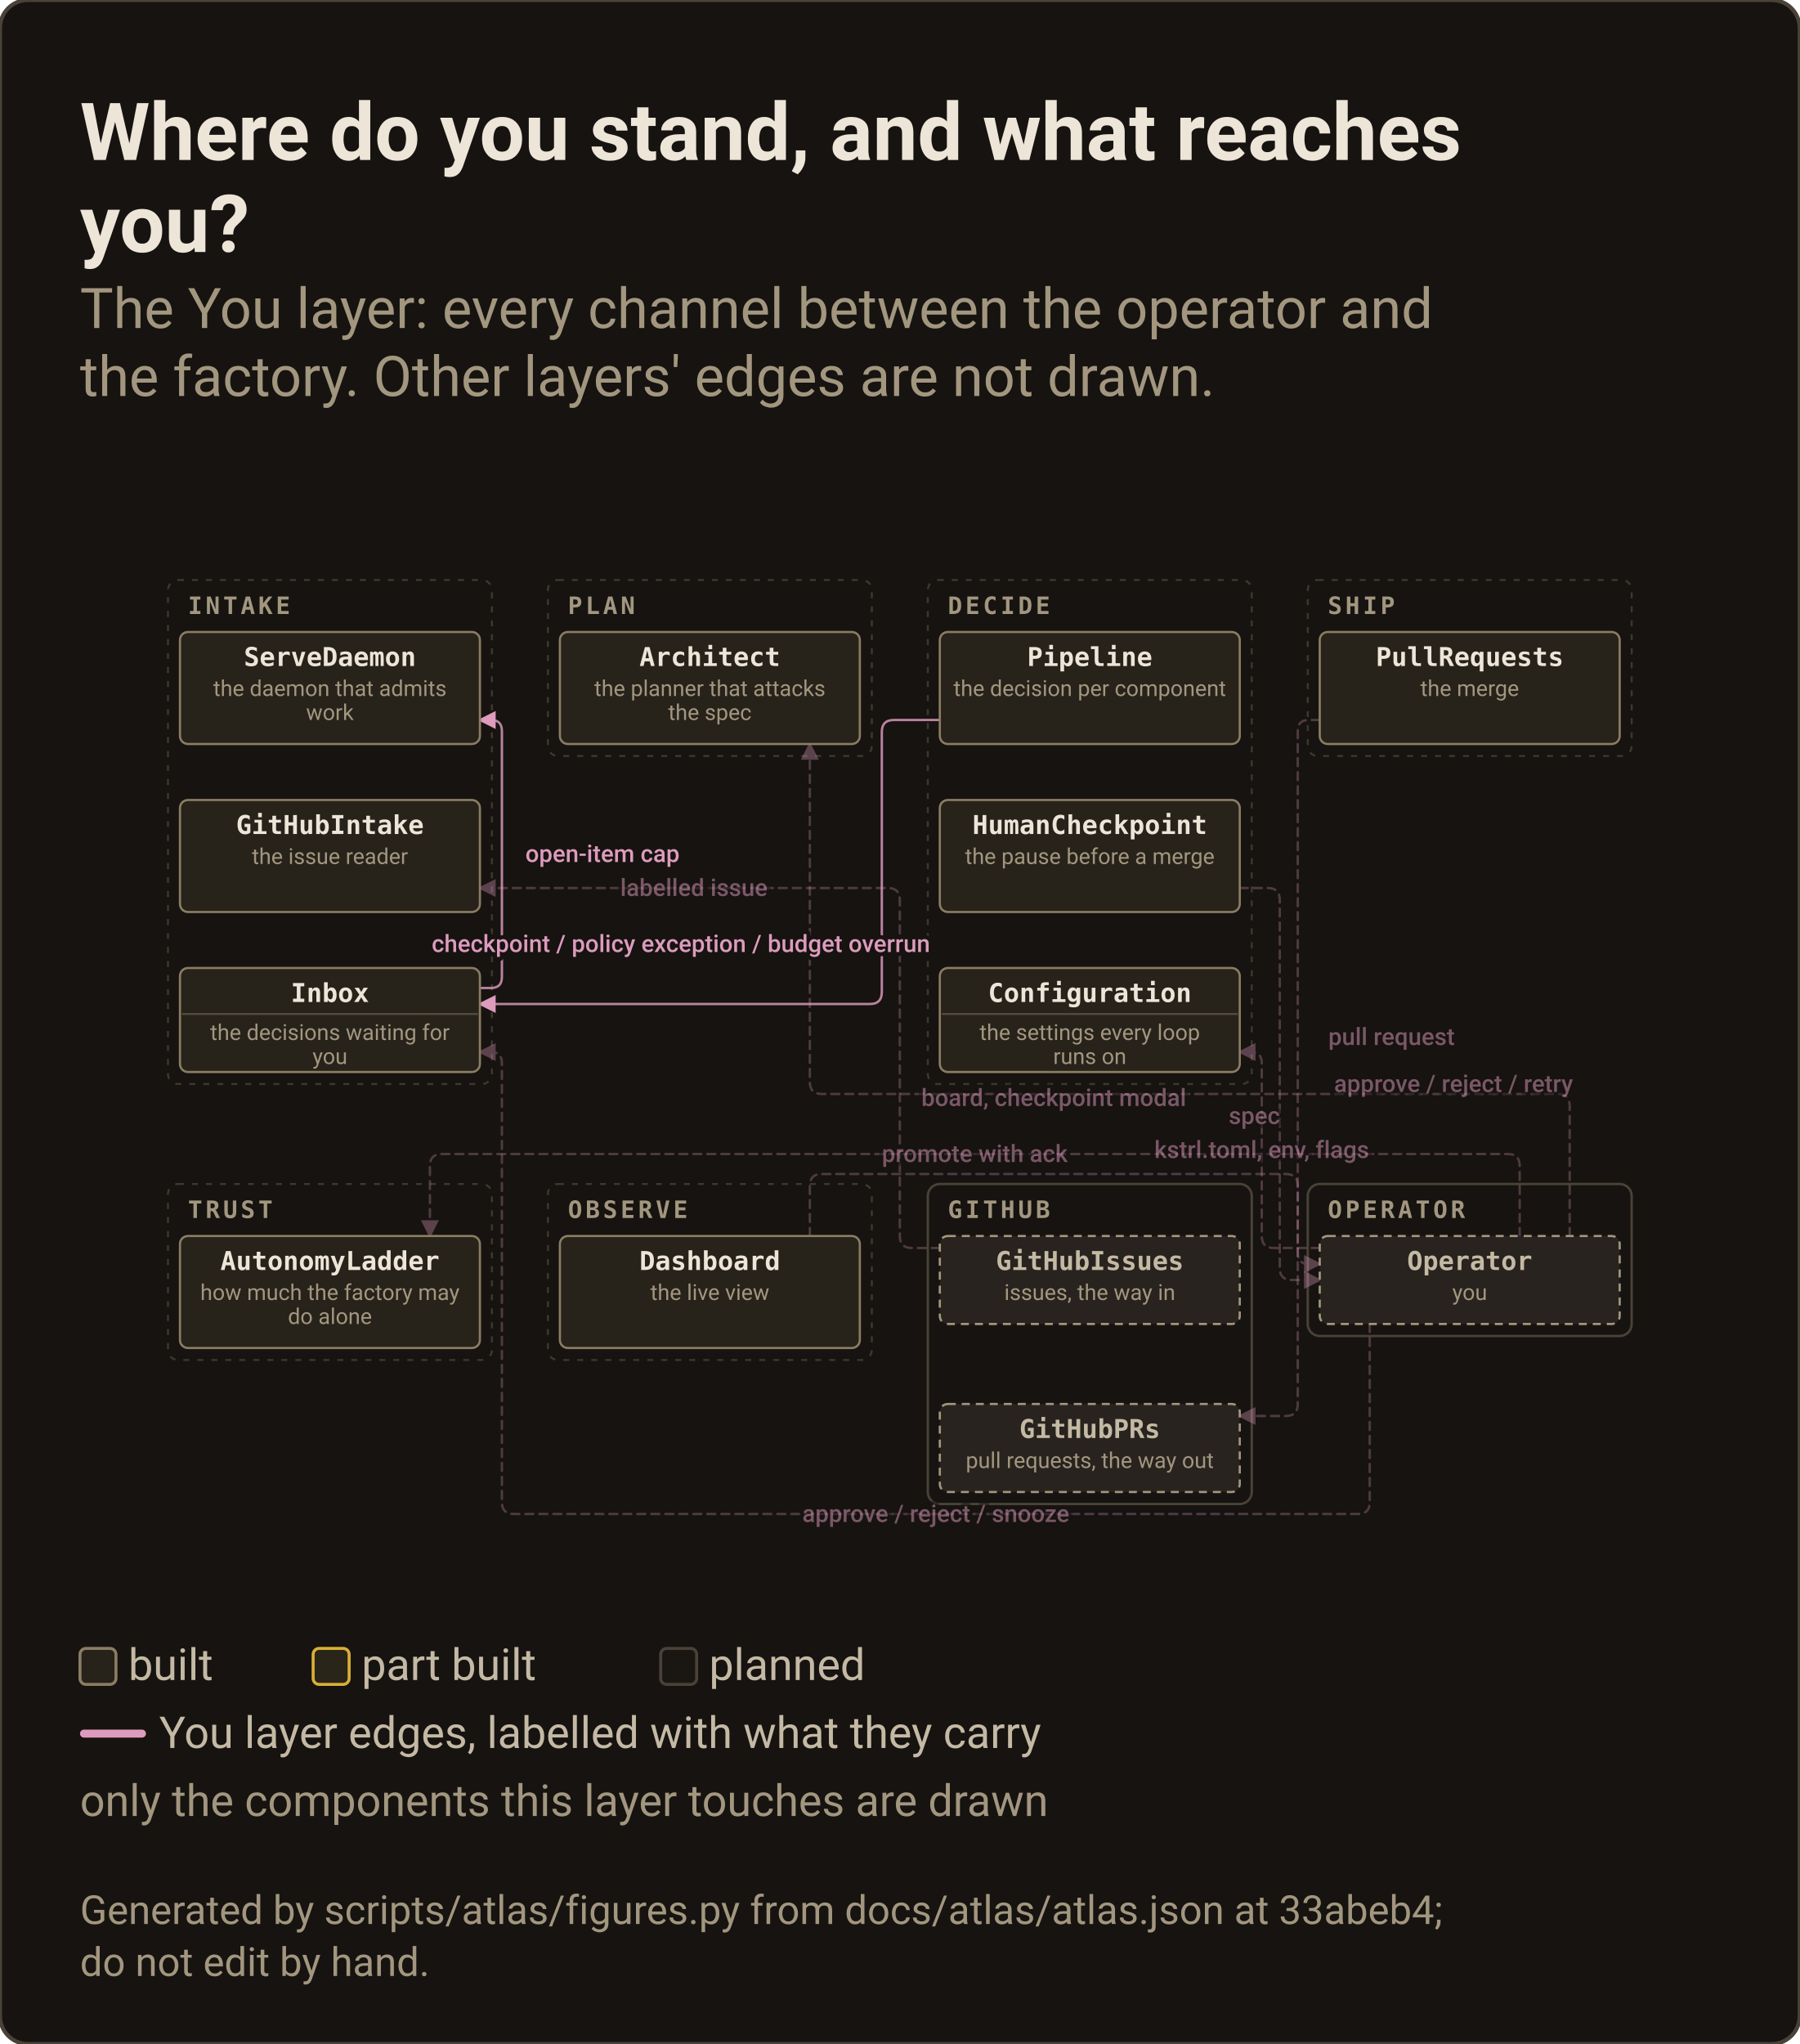
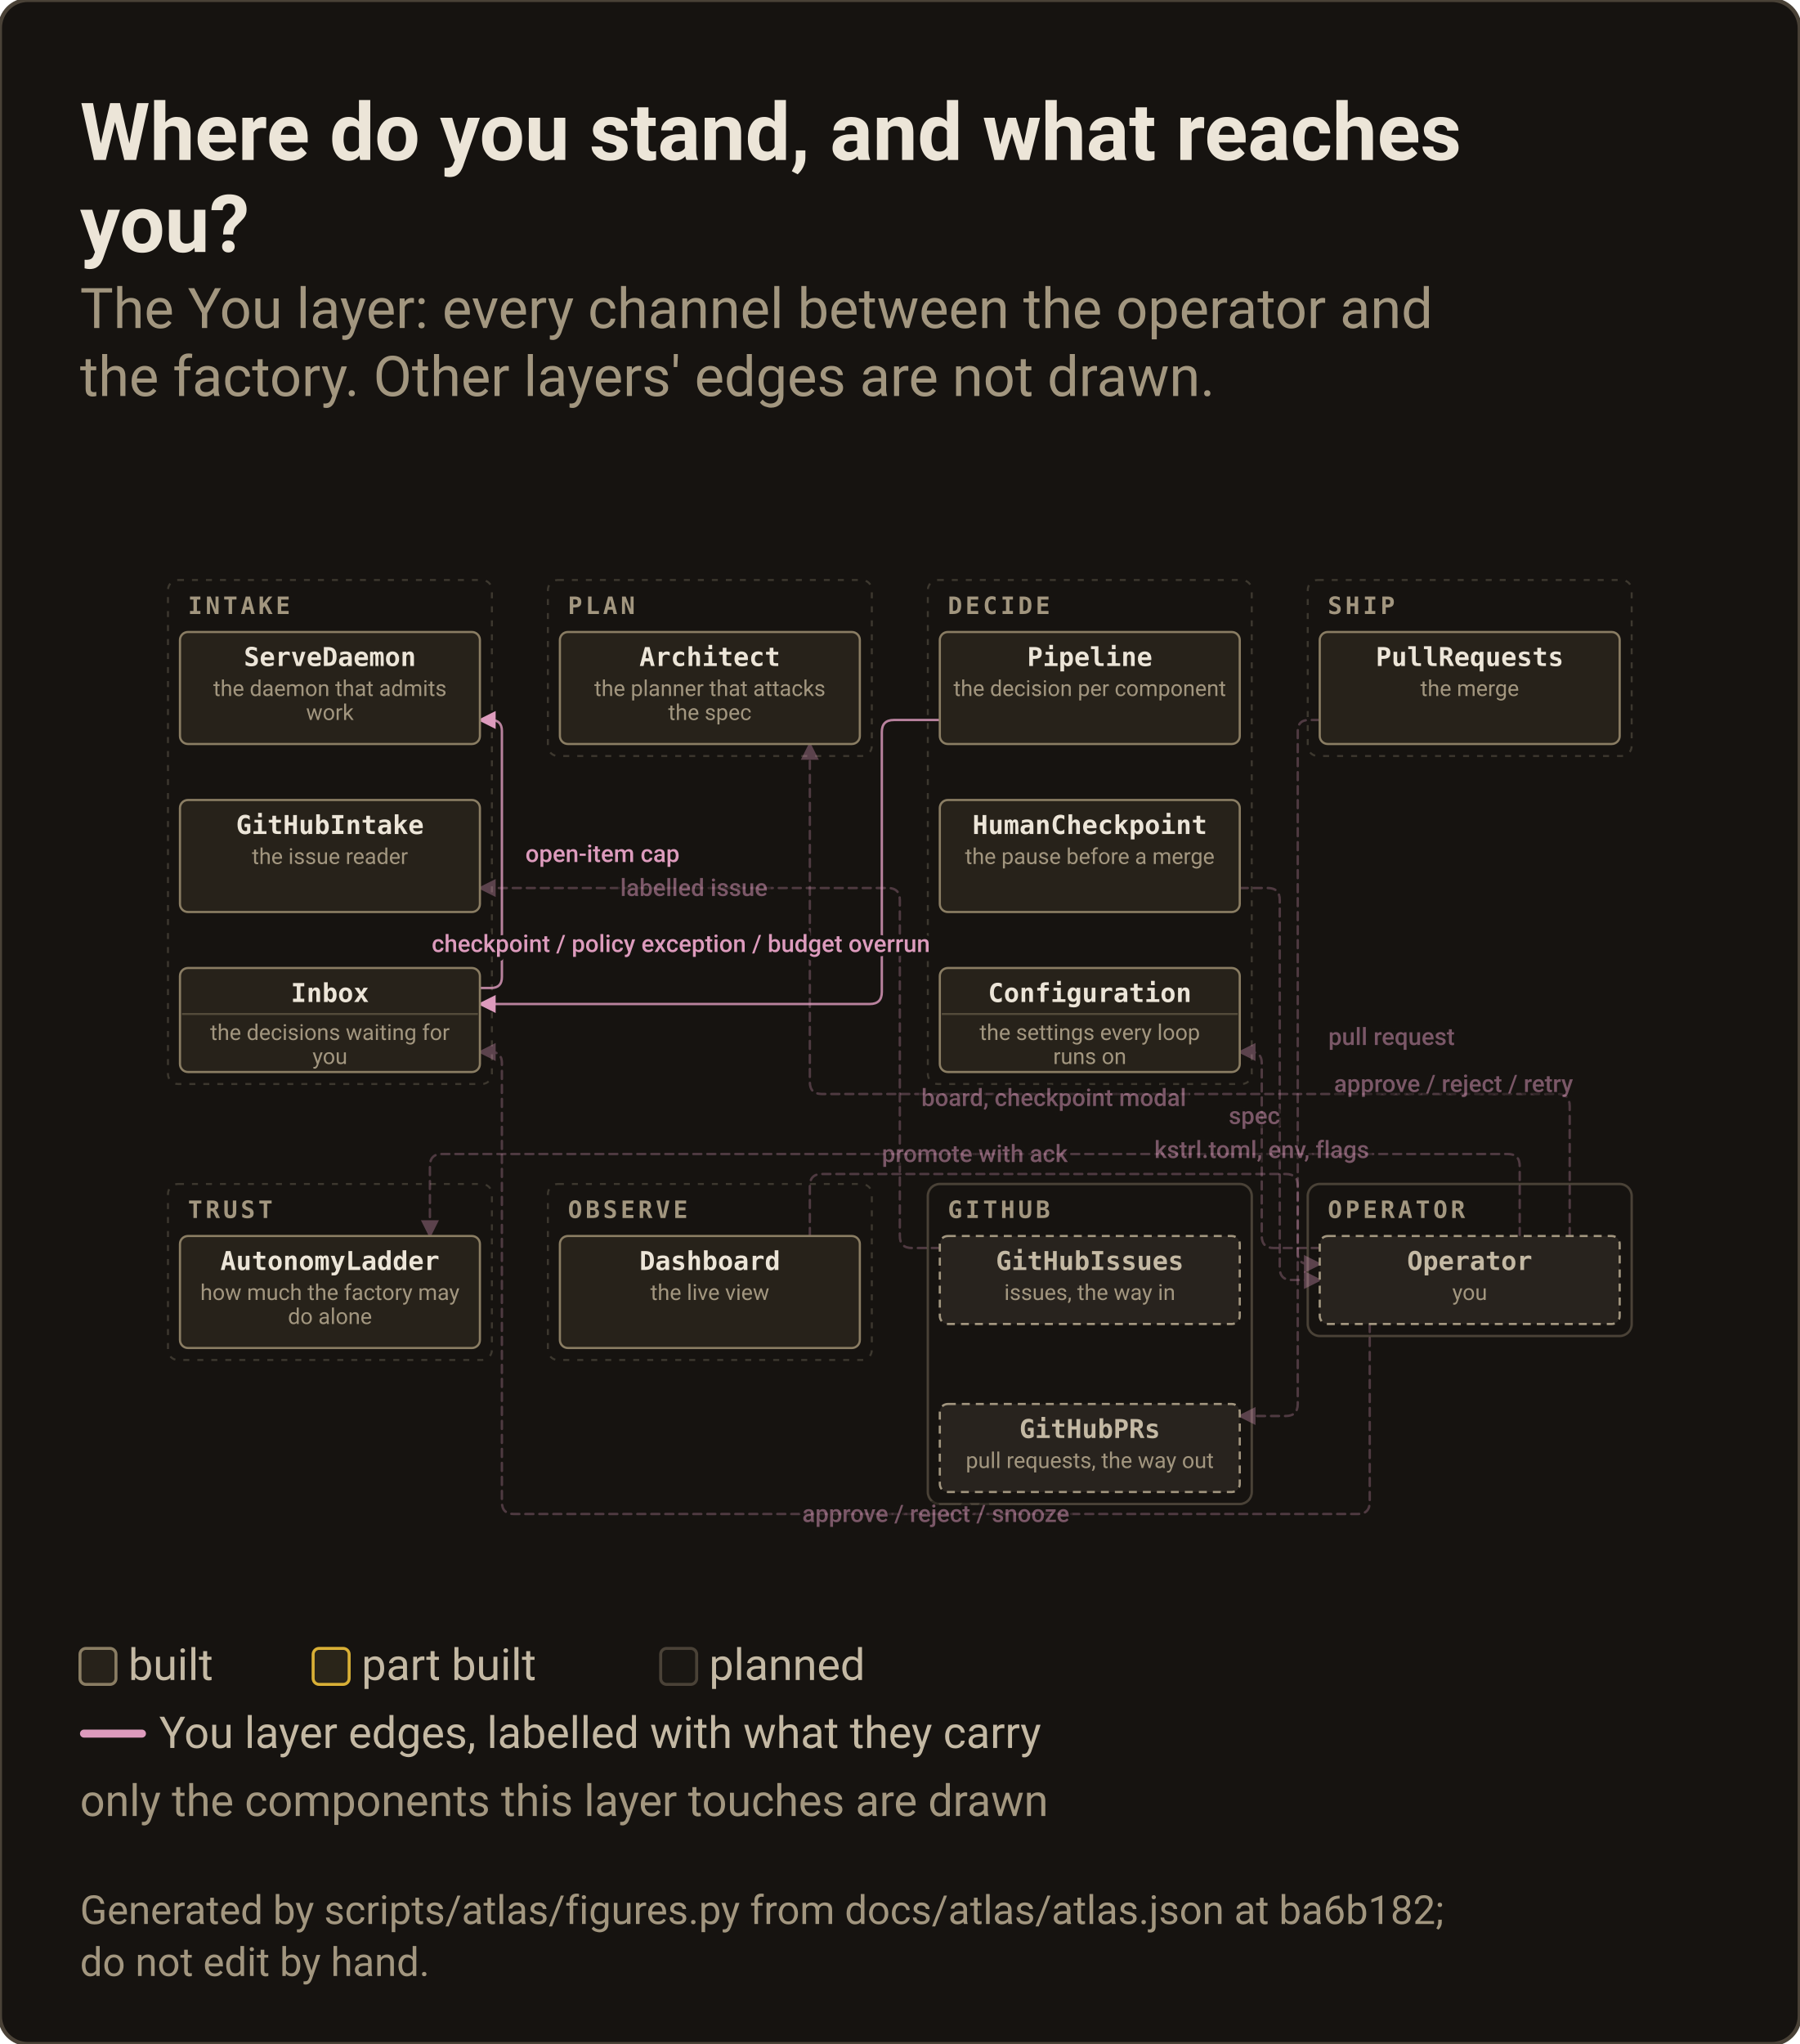
<svg xmlns="http://www.w3.org/2000/svg" width="900" height="1022" viewBox="0 0 900 1022" role="img" aria-label="You layer of the kstrl system map">
  <rect x="0" y="0" width="900" height="1022" rx="14" fill="#161310" stroke="#4A4237" stroke-width="2" />
  <text x="40.0" y="80.0" class="c0">Where do you stand, and what reaches</text>
  <text x="40.0" y="126.0" class="c0">you?</text>
  <text x="40.0" y="164.0" class="c1">The You layer: every channel between the operator and</text>
  <text x="40.0" y="198.0" class="c1">the factory. Other layers' edges are not drawn.</text>
  <svg id="map" x="76.0" y="216.0" width="748" height="586" viewBox="0 0 748 586" overflow="visible">
    <defs>
      <marker id="map-m-work" viewBox="0 0 8 8" refX="7" refY="4" markerUnits="userSpaceOnUse" markerWidth="9" markerHeight="9" orient="auto-start-reverse">
        <path d="M0,0 L8,4 L0,8 z" fill="#D9CDB2" />
      </marker>
      <marker id="map-m-measure" viewBox="0 0 8 8" refX="7" refY="4" markerUnits="userSpaceOnUse" markerWidth="9" markerHeight="9" orient="auto-start-reverse">
        <path d="M0,0 L8,4 L0,8 z" fill="#82A7BA" />
      </marker>
      <marker id="map-m-feedback" viewBox="0 0 8 8" refX="7" refY="4" markerUnits="userSpaceOnUse" markerWidth="9" markerHeight="9" orient="auto-start-reverse">
        <path d="M0,0 L8,4 L0,8 z" fill="#E39A86" />
      </marker>
      <marker id="map-m-operator" viewBox="0 0 8 8" refX="7" refY="4" markerUnits="userSpaceOnUse" markerWidth="9" markerHeight="9" orient="auto-start-reverse">
        <path d="M0,0 L8,4 L0,8 z" fill="#DD9BBD" />
      </marker>
      <marker id="map-m-trust" viewBox="0 0 8 8" refX="7" refY="4" markerUnits="userSpaceOnUse" markerWidth="9" markerHeight="9" orient="auto-start-reverse">
        <path d="M0,0 L8,4 L0,8 z" fill="#B48EC9" />
      </marker>
      <marker id="map-m-learn" viewBox="0 0 8 8" refX="7" refY="4" markerUnits="userSpaceOnUse" markerWidth="9" markerHeight="9" orient="auto-start-reverse">
        <path d="M0,0 L8,4 L0,8 z" fill="#86C9A9" />
      </marker>
      <marker id="map-m-record" viewBox="0 0 8 8" refX="7" refY="4" markerUnits="userSpaceOnUse" markerWidth="9" markerHeight="9" orient="auto-start-reverse">
        <path d="M0,0 L8,4 L0,8 z" fill="#B7C27C" />
      </marker>
      <marker id="map-m-change" viewBox="0 0 8 8" refX="7" refY="4" markerUnits="userSpaceOnUse" markerWidth="9" markerHeight="9" orient="auto-start-reverse">
        <path d="M0,0 L8,4 L0,8 z" fill="#E26D5A" />
      </marker>
      <marker id="map-m-reach" viewBox="0 0 8 8" refX="7" refY="4" markerUnits="userSpaceOnUse" markerWidth="9" markerHeight="9" orient="auto-start-reverse">
        <path d="M0,0 L8,4 L0,8 z" fill="#E5A84F" />
      </marker>
    </defs>
    <style>#map .node.quiet{opacity:.42}#map .node.planned{opacity:.5}#map .node.planned.quiet{opacity:.3}#map .node.meas .node__box{stroke:#82A7BA;stroke-width:2.2}#map .node.acts .node__box{stroke:#E5A84F;stroke-width:2.4}#map .node__ring{display:none;fill:none;stroke:#82A7BA;stroke-width:1.6}#map .node.meas .node__ring{display:inline}#map .flow.planned{opacity:.35}#map .flowlbl.planned{opacity:.5}#map .flow.off,#map .flowlbl.off{display:none}#map .flow.hot{opacity:1;stroke-opacity:1;stroke-width:2.6}#map .flowlbl.hot{opacity:1}</style>
    <rect x="8.0" y="74.0" width="162.0" height="252.0" rx="5" fill="none" stroke="#A2967F" stroke-opacity=".28" stroke-width="1" stroke-dasharray="3 4" />
    <text x="18.0" y="91.0" class="t1">INTAKE</text>
    <rect x="198.0" y="74.0" width="162.0" height="88.0" rx="5" fill="none" stroke="#A2967F" stroke-opacity=".28" stroke-width="1" stroke-dasharray="3 4" />
    <text x="208.0" y="91.0" class="t1">PLAN</text>
    <rect x="388.0" y="74.0" width="162.0" height="252.0" rx="5" fill="none" stroke="#A2967F" stroke-opacity=".28" stroke-width="1" stroke-dasharray="3 4" />
    <text x="398.0" y="91.0" class="t1">DECIDE</text>
    <rect x="578.0" y="74.0" width="162.0" height="88.0" rx="5" fill="none" stroke="#A2967F" stroke-opacity=".28" stroke-width="1" stroke-dasharray="3 4" />
    <text x="588.0" y="91.0" class="t1">SHIP</text>
    <rect x="8.0" y="376.0" width="162.0" height="88.0" rx="5" fill="none" stroke="#A2967F" stroke-opacity=".28" stroke-width="1" stroke-dasharray="3 4" />
    <text x="18.0" y="393.0" class="t1">TRUST</text>
    <rect x="198.0" y="376.0" width="162.0" height="88.0" rx="5" fill="none" stroke="#A2967F" stroke-opacity=".28" stroke-width="1" stroke-dasharray="3 4" />
    <text x="208.0" y="393.0" class="t1">OBSERVE</text>
    <rect x="388.0" y="376.0" width="162.0" height="160.0" rx="6" fill="none" stroke="#4A4237" stroke-width="1.2" />
    <text x="398.0" y="393.0" class="t1">GITHUB</text>
    <rect x="578.0" y="376.0" width="162.0" height="76.0" rx="6" fill="none" stroke="#4A4237" stroke-width="1.2" />
    <text x="588.0" y="393.0" class="t1">OPERATOR</text>
    <g data-layer="flow">
      <path id="map-f0" class="flow intake planned" data-edge="0" data-from="GitHubIssues" data-to="GitHubIntake" data-art="labelled issue" data-kind="intake" data-layer="operator" d="M 394.0 408.0 L 380.0 408.0 Q 374.0 408.0 374.0 402.0 L 374.0 234.0 Q 374.0 228.0 368.0 228.0 L 164.0 228.0" fill="none" stroke="#DD9BBD" stroke-opacity="0.82" stroke-width="1.2" stroke-dasharray="4 3" stroke-linecap="round" marker-end="url(#map-m-operator)" />
      <path id="map-f4" class="flow intake" data-edge="4" data-from="Inbox" data-to="ServeDaemon" data-art="open-item cap" data-kind="intake" data-layer="operator" d="M 164.0 278.0 L 169.5 278.0 Q 175.0 278.0 175.0 272.5 L 175.0 149.5 Q 175.0 144.0 169.5 144.0 L 164.0 144.0" fill="none" stroke="#DD9BBD" stroke-opacity="0.82" stroke-width="1.2" stroke-linecap="round" marker-end="url(#map-m-operator)" />
      <path id="map-f6" class="flow plan planned" data-edge="6" data-from="Operator" data-to="Architect" data-art="spec" data-kind="plan" data-layer="operator" d="M 709.0 402.0 L 709.0 337.0 Q 709.0 331.0 703.0 331.0 L 335.0 331.0 Q 329.0 331.0 329.0 325.0 L 329.0 156.0" fill="none" stroke="#DD9BBD" stroke-opacity="0.82" stroke-width="1.2" stroke-dasharray="4 3" stroke-linecap="round" marker-end="url(#map-m-operator)" />
      <path id="map-f40" class="flow ship planned" data-edge="40" data-from="PullRequests" data-to="GitHubPRs" data-art="pull request" data-kind="ship" data-layer="operator" d="M 584.0 144.0 L 578.5 144.0 Q 573.0 144.0 573.0 149.5 L 573.0 486.0 Q 573.0 492.0 567.0 492.0 L 544.0 492.0" fill="none" stroke="#DD9BBD" stroke-opacity="0.82" stroke-width="1.2" stroke-dasharray="4 3" stroke-linecap="round" marker-end="url(#map-m-operator)" />
      <path id="map-f43" class="flow trust" data-edge="43" data-from="Pipeline" data-to="Inbox" data-art="checkpoint / policy exception / budget overrun" data-kind="trust" data-layer="operator" d="M 394.0 144.0 L 371.0 144.0 Q 365.0 144.0 365.0 150.0 L 365.0 280.0 Q 365.0 286.0 359.0 286.0 L 164.0 286.0" fill="none" stroke="#DD9BBD" stroke-opacity="0.82" stroke-width="1.2" stroke-linecap="round" marker-end="url(#map-m-operator)" />
      <path id="map-f45" class="flow trust planned" data-edge="45" data-from="HumanCheckpoint" data-to="Operator" data-art="approve / reject / retry" data-kind="trust" data-layer="operator" d="M 544.0 228.0 L 558.0 228.0 Q 564.0 228.0 564.0 234.0 L 564.0 418.0 Q 564.0 424.0 570.0 424.0 L 584.0 424.0" fill="none" stroke="#DD9BBD" stroke-opacity="0.82" stroke-width="1.2" stroke-dasharray="4 3" stroke-linecap="round" marker-end="url(#map-m-operator)" />
      <path id="map-f47" class="flow decide planned" data-edge="47" data-from="Operator" data-to="Configuration" data-art="kstrl.toml, env, flags" data-kind="decide" data-layer="operator" d="M 584.0 408.0 L 561.0 408.0 Q 555.0 408.0 555.0 402.0 L 555.0 315.5 Q 555.0 310.0 549.5 310.0 L 544.0 310.0" fill="none" stroke="#DD9BBD" stroke-opacity="0.82" stroke-width="1.2" stroke-dasharray="4 3" stroke-linecap="round" marker-end="url(#map-m-operator)" />
      <path id="map-f65" class="flow observe planned" data-edge="65" data-from="Dashboard" data-to="Operator" data-art="board, checkpoint modal" data-kind="observe" data-layer="operator" d="M 329.0 402.0 L 329.0 377.0 Q 329.0 371.0 335.0 371.0 L 567.0 371.0 Q 573.0 371.0 573.0 377.0 L 573.0 410.5 Q 573.0 416.0 578.5 416.0 L 584.0 416.0" fill="none" stroke="#DD9BBD" stroke-opacity="0.82" stroke-width="1.2" stroke-dasharray="4 3" stroke-linecap="round" marker-end="url(#map-m-operator)" />
      <path id="map-f66" class="flow trust planned" data-edge="66" data-from="Operator" data-to="Inbox" data-art="approve / reject / snooze" data-kind="trust" data-layer="operator" d="M 609.0 446.0 L 609.0 535.0 Q 609.0 541.0 603.0 541.0 L 181.0 541.0 Q 175.0 541.0 175.0 535.0 L 175.0 315.5 Q 175.0 310.0 169.5 310.0 L 164.0 310.0" fill="none" stroke="#DD9BBD" stroke-opacity="0.82" stroke-width="1.2" stroke-dasharray="4 3" stroke-linecap="round" marker-end="url(#map-m-operator)" />
      <path id="map-f67" class="flow trust planned" data-edge="67" data-from="Operator" data-to="AutonomyLadder" data-art="promote with ack" data-kind="trust" data-layer="operator" d="M 684.0 402.0 L 684.0 367.0 Q 684.0 361.0 678.0 361.0 L 145.0 361.0 Q 139.0 361.0 139.0 367.0 L 139.0 402.0" fill="none" stroke="#DD9BBD" stroke-opacity="0.82" stroke-width="1.2" stroke-dasharray="4 3" stroke-linecap="round" marker-end="url(#map-m-operator)" />
    </g>
    <g class="node built" data-id="ServeDaemon" data-kind="component" data-state="built" data-region="intake" role="button" tabindex="0" aria-label="ServeDaemon, the daemon that admits work, built">
      <rect class="node__box" x="14.0" y="100.0" width="150.0" height="56.0" rx="4.0" fill="#27221A" stroke="#8A7D63" stroke-width="1.1" />
      <rect class="node__ring" x="17.0" y="103.0" width="144.0" height="50.0" rx="3.0" />
      <text x="89.0" y="117.0" class="t2">ServeDaemon</text>
      <g data-layer="job">
        <text x="89.0" y="132.0" class="t3">the daemon that admits</text>
        <text x="89.0" y="144.0" class="t3">work</text>
      </g>
    </g>
    <g class="node built" data-id="GitHubIntake" data-kind="component" data-state="built" data-region="intake" role="button" tabindex="0" aria-label="GitHubIntake, the issue reader, built">
      <rect class="node__box" x="14.0" y="184.0" width="150.0" height="56.0" rx="4.0" fill="#27221A" stroke="#8A7D63" stroke-width="1.1" />
      <rect class="node__ring" x="17.0" y="187.0" width="144.0" height="50.0" rx="3.0" />
      <text x="89.0" y="201.0" class="t2">GitHubIntake</text>
      <g data-layer="job">
        <text x="89.0" y="216.0" class="t3">the issue reader</text>
      </g>
    </g>
    <g class="node built" data-id="Inbox" data-kind="store" data-state="built" data-region="intake" role="button" tabindex="0" aria-label="Inbox, the decisions waiting for you, built">
      <rect class="node__box" x="14.0" y="268.0" width="150.0" height="52.0" rx="4.0" fill="#27221A" stroke="#8A7D63" stroke-width="1.1" />
      <rect class="node__ring" x="17.0" y="271.0" width="144.0" height="46.0" rx="3.0" />
      <text x="89.0" y="285.0" class="t2">Inbox</text>
      <line x1="15.0" y1="291.0" x2="163.0" y2="291.0" stroke="#8A7D63" stroke-opacity=".45" stroke-width="1" />
      <g data-layer="job">
        <text x="89.0" y="304.0" class="t3">the decisions waiting for</text>
        <text x="89.0" y="316.0" class="t3">you</text>
      </g>
    </g>
    <g class="node built" data-id="Architect" data-kind="component" data-state="built" data-region="plan" role="button" tabindex="0" aria-label="Architect, the planner that attacks the spec, built">
      <rect class="node__box" x="204.0" y="100.0" width="150.0" height="56.0" rx="4.0" fill="#27221A" stroke="#8A7D63" stroke-width="1.1" />
      <rect class="node__ring" x="207.0" y="103.0" width="144.0" height="50.0" rx="3.0" />
      <text x="279.0" y="117.0" class="t2">Architect</text>
      <g data-layer="job">
        <text x="279.0" y="132.0" class="t3">the planner that attacks</text>
        <text x="279.0" y="144.0" class="t3">the spec</text>
      </g>
    </g>
    <g class="node built" data-id="Pipeline" data-kind="component" data-state="built" data-region="decide" role="button" tabindex="0" aria-label="Pipeline, the decision per component, built">
      <rect class="node__box" x="394.0" y="100.0" width="150.0" height="56.0" rx="4.0" fill="#27221A" stroke="#8A7D63" stroke-width="1.1" />
      <rect class="node__ring" x="397.0" y="103.0" width="144.0" height="50.0" rx="3.0" />
      <text x="469.0" y="117.0" class="t2">Pipeline</text>
      <g data-layer="job">
        <text x="469.0" y="132.0" class="t3">the decision per component</text>
      </g>
    </g>
    <g class="node built" data-id="HumanCheckpoint" data-kind="component" data-state="built" data-region="decide" role="button" tabindex="0" aria-label="HumanCheckpoint, the pause before a merge, built">
      <rect class="node__box" x="394.0" y="184.0" width="150.0" height="56.0" rx="4.0" fill="#27221A" stroke="#8A7D63" stroke-width="1.1" />
      <rect class="node__ring" x="397.0" y="187.0" width="144.0" height="50.0" rx="3.0" />
      <text x="469.0" y="201.0" class="t2">HumanCheckpoint</text>
      <g data-layer="job">
        <text x="469.0" y="216.0" class="t3">the pause before a merge</text>
      </g>
    </g>
    <g class="node built" data-id="Configuration" data-kind="store" data-state="built" data-region="decide" role="button" tabindex="0" aria-label="Configuration, the settings every loop runs on, built">
      <rect class="node__box" x="394.0" y="268.0" width="150.0" height="52.0" rx="4.0" fill="#27221A" stroke="#8A7D63" stroke-width="1.1" />
      <rect class="node__ring" x="397.0" y="271.0" width="144.0" height="46.0" rx="3.0" />
      <text x="469.0" y="285.0" class="t2">Configuration</text>
      <line x1="395.0" y1="291.0" x2="543.0" y2="291.0" stroke="#8A7D63" stroke-opacity=".45" stroke-width="1" />
      <g data-layer="job">
        <text x="469.0" y="304.0" class="t3">the settings every loop</text>
        <text x="469.0" y="316.0" class="t3">runs on</text>
      </g>
    </g>
    <g class="node built" data-id="PullRequests" data-kind="component" data-state="built" data-region="ship" role="button" tabindex="0" aria-label="PullRequests, the merge, built">
      <rect class="node__box" x="584.0" y="100.0" width="150.0" height="56.0" rx="4.0" fill="#27221A" stroke="#8A7D63" stroke-width="1.1" />
      <rect class="node__ring" x="587.0" y="103.0" width="144.0" height="50.0" rx="3.0" />
      <text x="659.0" y="117.0" class="t2">PullRequests</text>
      <g data-layer="job">
        <text x="659.0" y="132.0" class="t3">the merge</text>
      </g>
    </g>
    <g class="node built" data-id="AutonomyLadder" data-kind="component" data-state="built" data-region="trust" role="button" tabindex="0" aria-label="AutonomyLadder, how much the factory may do alone, built">
      <rect class="node__box" x="14.0" y="402.0" width="150.0" height="56.0" rx="4.0" fill="#27221A" stroke="#8A7D63" stroke-width="1.1" />
      <rect class="node__ring" x="17.0" y="405.0" width="144.0" height="50.0" rx="3.0" />
      <text x="89.0" y="419.0" class="t2">AutonomyLadder</text>
      <g data-layer="job">
        <text x="89.0" y="434.0" class="t3">how much the factory may</text>
        <text x="89.0" y="446.0" class="t3">do alone</text>
      </g>
    </g>
    <g class="node built" data-id="Dashboard" data-kind="component" data-state="built" data-region="observe" role="button" tabindex="0" aria-label="Dashboard, the live view, built">
      <rect class="node__box" x="204.0" y="402.0" width="150.0" height="56.0" rx="4.0" fill="#27221A" stroke="#8A7D63" stroke-width="1.1" />
      <rect class="node__ring" x="207.0" y="405.0" width="144.0" height="50.0" rx="3.0" />
      <text x="279.0" y="419.0" class="t2">Dashboard</text>
      <g data-layer="job">
        <text x="279.0" y="434.0" class="t3">the live view</text>
      </g>
    </g>
    <g class="node actor" data-id="Operator" data-kind="actor" data-state="planned" data-region="operator" role="button" tabindex="0" aria-label="Operator, you, outside">
      <rect class="node__box" x="584.0" y="402.0" width="150.0" height="44.0" rx="4.0" fill="#28231E" stroke="#A2967F" stroke-width="1.1" stroke-dasharray="4 3" />
      <rect class="node__ring" x="587.0" y="405.0" width="144.0" height="38.0" rx="3.0" />
      <text x="659.0" y="419.0" class="t4">Operator</text>
      <g data-layer="job">
        <text x="659.0" y="434.0" class="t3">you</text>
      </g>
    </g>
    <g class="node actor" data-id="GitHubIssues" data-kind="actor" data-state="planned" data-region="github" role="button" tabindex="0" aria-label="GitHubIssues, issues, the way in, outside">
      <rect class="node__box" x="394.0" y="402.0" width="150.0" height="44.0" rx="4.0" fill="#28231E" stroke="#A2967F" stroke-width="1.1" stroke-dasharray="4 3" />
      <rect class="node__ring" x="397.0" y="405.0" width="144.0" height="38.0" rx="3.0" />
      <text x="469.0" y="419.0" class="t4">GitHubIssues</text>
      <g data-layer="job">
        <text x="469.0" y="434.0" class="t3">issues, the way in</text>
      </g>
    </g>
    <g class="node actor" data-id="GitHubPRs" data-kind="actor" data-state="planned" data-region="github" role="button" tabindex="0" aria-label="GitHubPRs, pull requests, the way out, outside">
      <rect class="node__box" x="394.0" y="486.0" width="150.0" height="44.0" rx="4.0" fill="#28231E" stroke="#A2967F" stroke-width="1.1" stroke-dasharray="4 3" />
      <rect class="node__ring" x="397.0" y="489.0" width="144.0" height="38.0" rx="3.0" />
      <text x="469.0" y="503.0" class="t4">GitHubPRs</text>
      <g data-layer="job">
        <text x="469.0" y="518.0" class="t3">pull requests, the way out</text>
      </g>
    </g>
    <g data-layer="flow">
      <g class="flowlbl intake planned" data-edge="0" data-from="GitHubIssues" data-to="GitHubIntake" data-layer="operator">
        <text x="271.0" y="232.0" class="t0">labelled issue</text>
      </g>
      <g class="flowlbl intake" data-edge="4" data-from="Inbox" data-to="ServeDaemon" data-layer="operator">
        <text x="225.3" y="215.0" class="t0">open-item cap</text>
      </g>
      <g class="flowlbl plan planned" data-edge="6" data-from="Operator" data-to="Architect" data-layer="operator">
        <text x="551.3" y="346.0" class="t0">spec</text>
      </g>
      <g class="flowlbl ship planned" data-edge="40" data-from="PullRequests" data-to="GitHubPRs" data-layer="operator">
        <text x="619.9" y="306.5" class="t0">pull request</text>
      </g>
      <g class="flowlbl trust" data-edge="43" data-from="Pipeline" data-to="Inbox" data-layer="operator">
        <text x="264.5" y="260.0" class="t0">checkpoint / policy exception / budget overrun</text>
      </g>
      <g class="flowlbl trust planned" data-edge="45" data-from="HumanCheckpoint" data-to="Operator" data-layer="operator">
        <text x="650.9" y="330.0" class="t0">approve / reject / retry</text>
      </g>
      <g class="flowlbl decide planned" data-edge="47" data-from="Operator" data-to="Configuration" data-layer="operator">
        <text x="555.0" y="363.0" class="t0">kstrl.toml, env, flags</text>
      </g>
      <g class="flowlbl observe planned" data-edge="65" data-from="Dashboard" data-to="Operator" data-layer="operator">
        <text x="451.0" y="337.0" class="t0">board, checkpoint modal</text>
      </g>
      <g class="flowlbl trust planned" data-edge="66" data-from="Operator" data-to="Inbox" data-layer="operator">
        <text x="392.0" y="545.0" class="t0">approve / reject / snooze</text>
      </g>
      <g class="flowlbl trust planned" data-edge="67" data-from="Operator" data-to="AutonomyLadder" data-layer="operator">
        <text x="411.5" y="365.0" class="t0">promote with ack</text>
      </g>
    </g>
    <style>#map .t0{font-family:ui-sans-serif,system-ui,-apple-system,"SF Pro Text","Segoe UI",Roboto,"Helvetica Neue",Arial,sans-serif;font-size:12.0px;font-weight:500;fill:#DD9BBD;text-anchor:middle;paint-order:stroke;stroke:#161310;stroke-width:4;stroke-linejoin:round}#map .t1{font-family:ui-monospace,"SF Mono",SFMono-Regular,"JetBrains Mono",Menlo,Consolas,monospace;font-size:12.0px;font-weight:600;fill:#A2967F;text-anchor:start;letter-spacing:.13em}#map .t2{font-family:ui-monospace,"SF Mono",SFMono-Regular,"JetBrains Mono",Menlo,Consolas,monospace;font-size:13.0px;font-weight:600;fill:#ECE5D8;text-anchor:middle}#map .t3{font-family:ui-sans-serif,system-ui,-apple-system,"SF Pro Text","Segoe UI",Roboto,"Helvetica Neue",Arial,sans-serif;font-size:11.0px;font-weight:400;fill:#A2967F;text-anchor:middle}#map .t4{font-family:ui-monospace,"SF Mono",SFMono-Regular,"JetBrains Mono",Menlo,Consolas,monospace;font-size:13.0px;font-weight:600;fill:#C4B9A4;text-anchor:middle}</style>
  </svg>
  <rect x="40.0" y="824.2" width="18" height="18" rx="3" fill="#27221A" stroke="#8A7D63" stroke-width="1.5" />
  <text x="64.2" y="840.0" class="c2">built</text>
  <rect x="156.6" y="824.2" width="18" height="18" rx="3" fill="#2A2519" stroke="#D9B036" stroke-width="1.5" />
  <text x="180.8" y="840.0" class="c2">part built</text>
  <rect x="330.4" y="824.2" width="18" height="18" rx="3" fill="#1A1713" stroke="#4A4237" stroke-width="1.5" />
  <text x="354.6" y="840.0" class="c2">planned</text>
  <rect x="40.0" y="864.8" width="33" height="4" rx="2" fill="#DD9BBD" />
  <text x="79.6" y="874.0" class="c2">You layer edges, labelled with what they carry</text>
  <text x="40.0" y="908.0" class="c3">only the components this layer touches are drawn</text>
-   <text x="40.0" y="962.0" class="c4">Generated by scripts/atlas/figures.py from docs/atlas/atlas.json at 33abeb4;</text>
+   <text x="40.0" y="962.0" class="c4">Generated by scripts/atlas/figures.py from docs/atlas/atlas.json at ba6b182;</text>
  <text x="40.0" y="988.0" class="c4">do not edit by hand.</text>
  <style>.c0{font-family:ui-sans-serif,system-ui,-apple-system,"SF Pro Text","Segoe UI",Roboto,"Helvetica Neue",Arial,sans-serif;font-size:40.0px;font-weight:600;fill:#ECE5D8;text-anchor:start}.c1{font-family:ui-sans-serif,system-ui,-apple-system,"SF Pro Text","Segoe UI",Roboto,"Helvetica Neue",Arial,sans-serif;font-size:28.0px;font-weight:400;fill:#A2967F;text-anchor:start}.c2{font-family:ui-sans-serif,system-ui,-apple-system,"SF Pro Text","Segoe UI",Roboto,"Helvetica Neue",Arial,sans-serif;font-size:22.0px;font-weight:400;fill:#C4B9A4;text-anchor:start}.c3{font-family:ui-sans-serif,system-ui,-apple-system,"SF Pro Text","Segoe UI",Roboto,"Helvetica Neue",Arial,sans-serif;font-size:22.0px;font-weight:400;fill:#A2967F;text-anchor:start}.c4{font-family:ui-sans-serif,system-ui,-apple-system,"SF Pro Text","Segoe UI",Roboto,"Helvetica Neue",Arial,sans-serif;font-size:20.0px;font-weight:400;fill:#A2967F;text-anchor:start}</style>
</svg>
